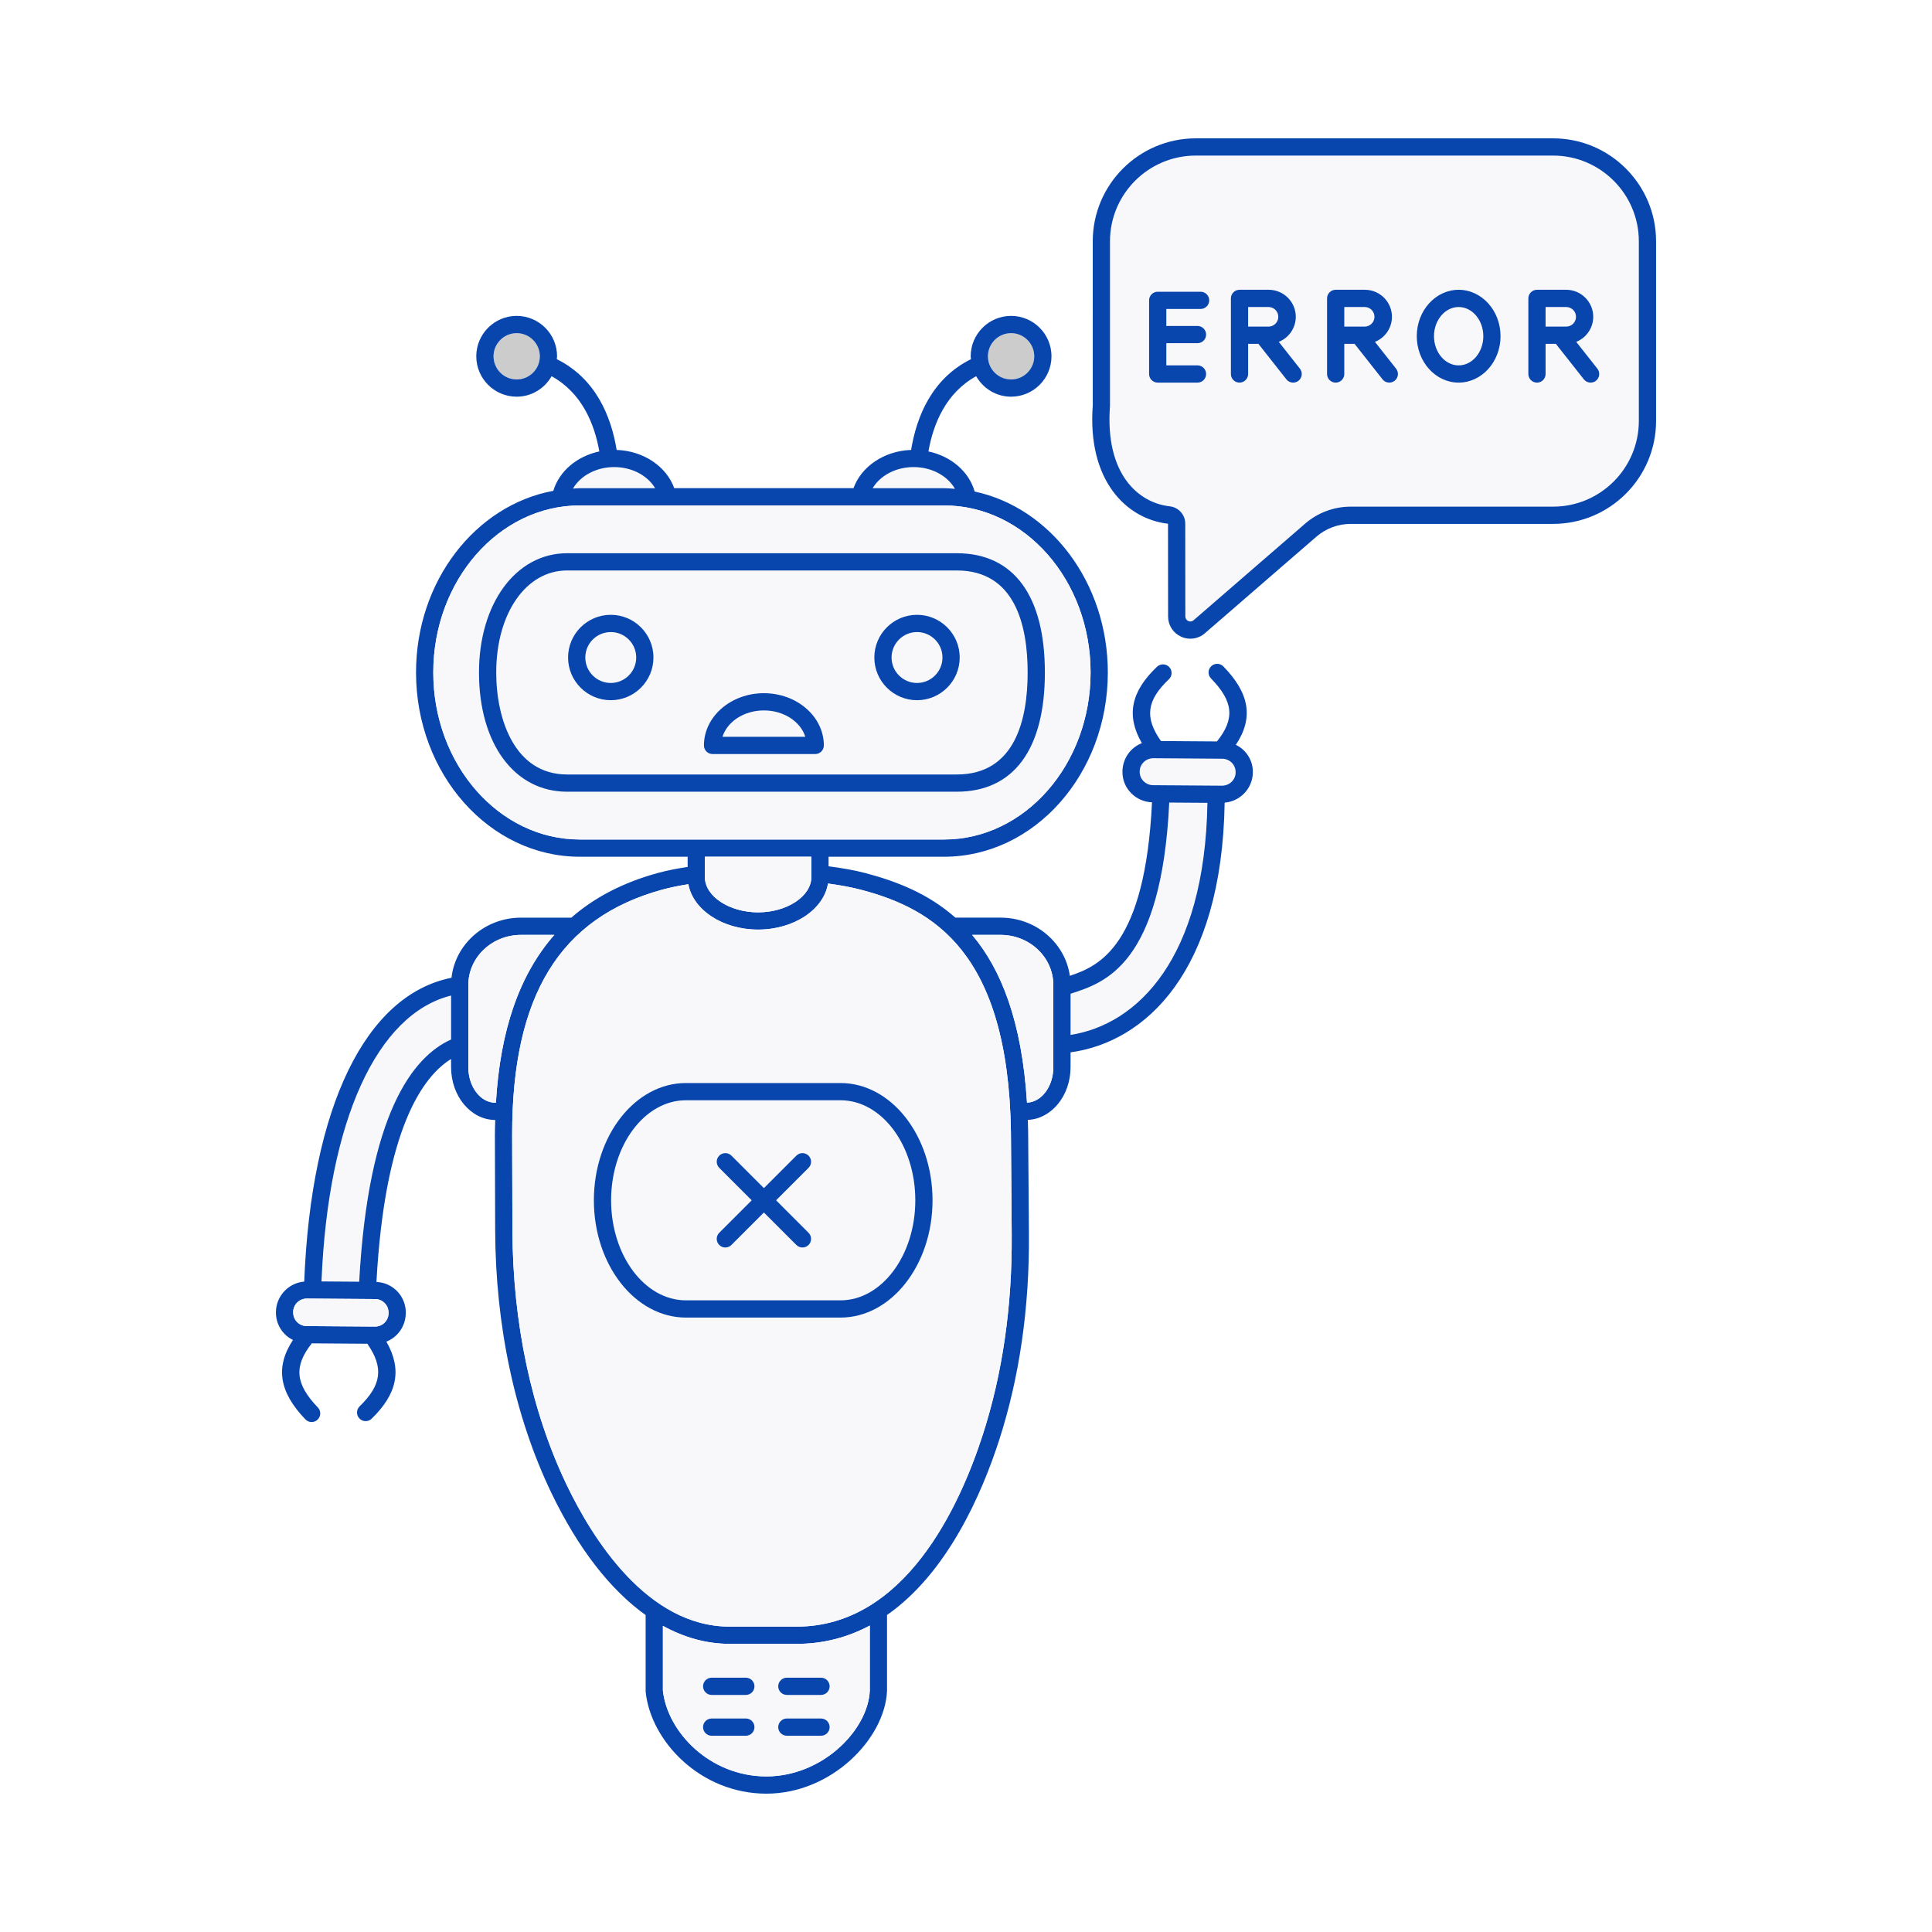
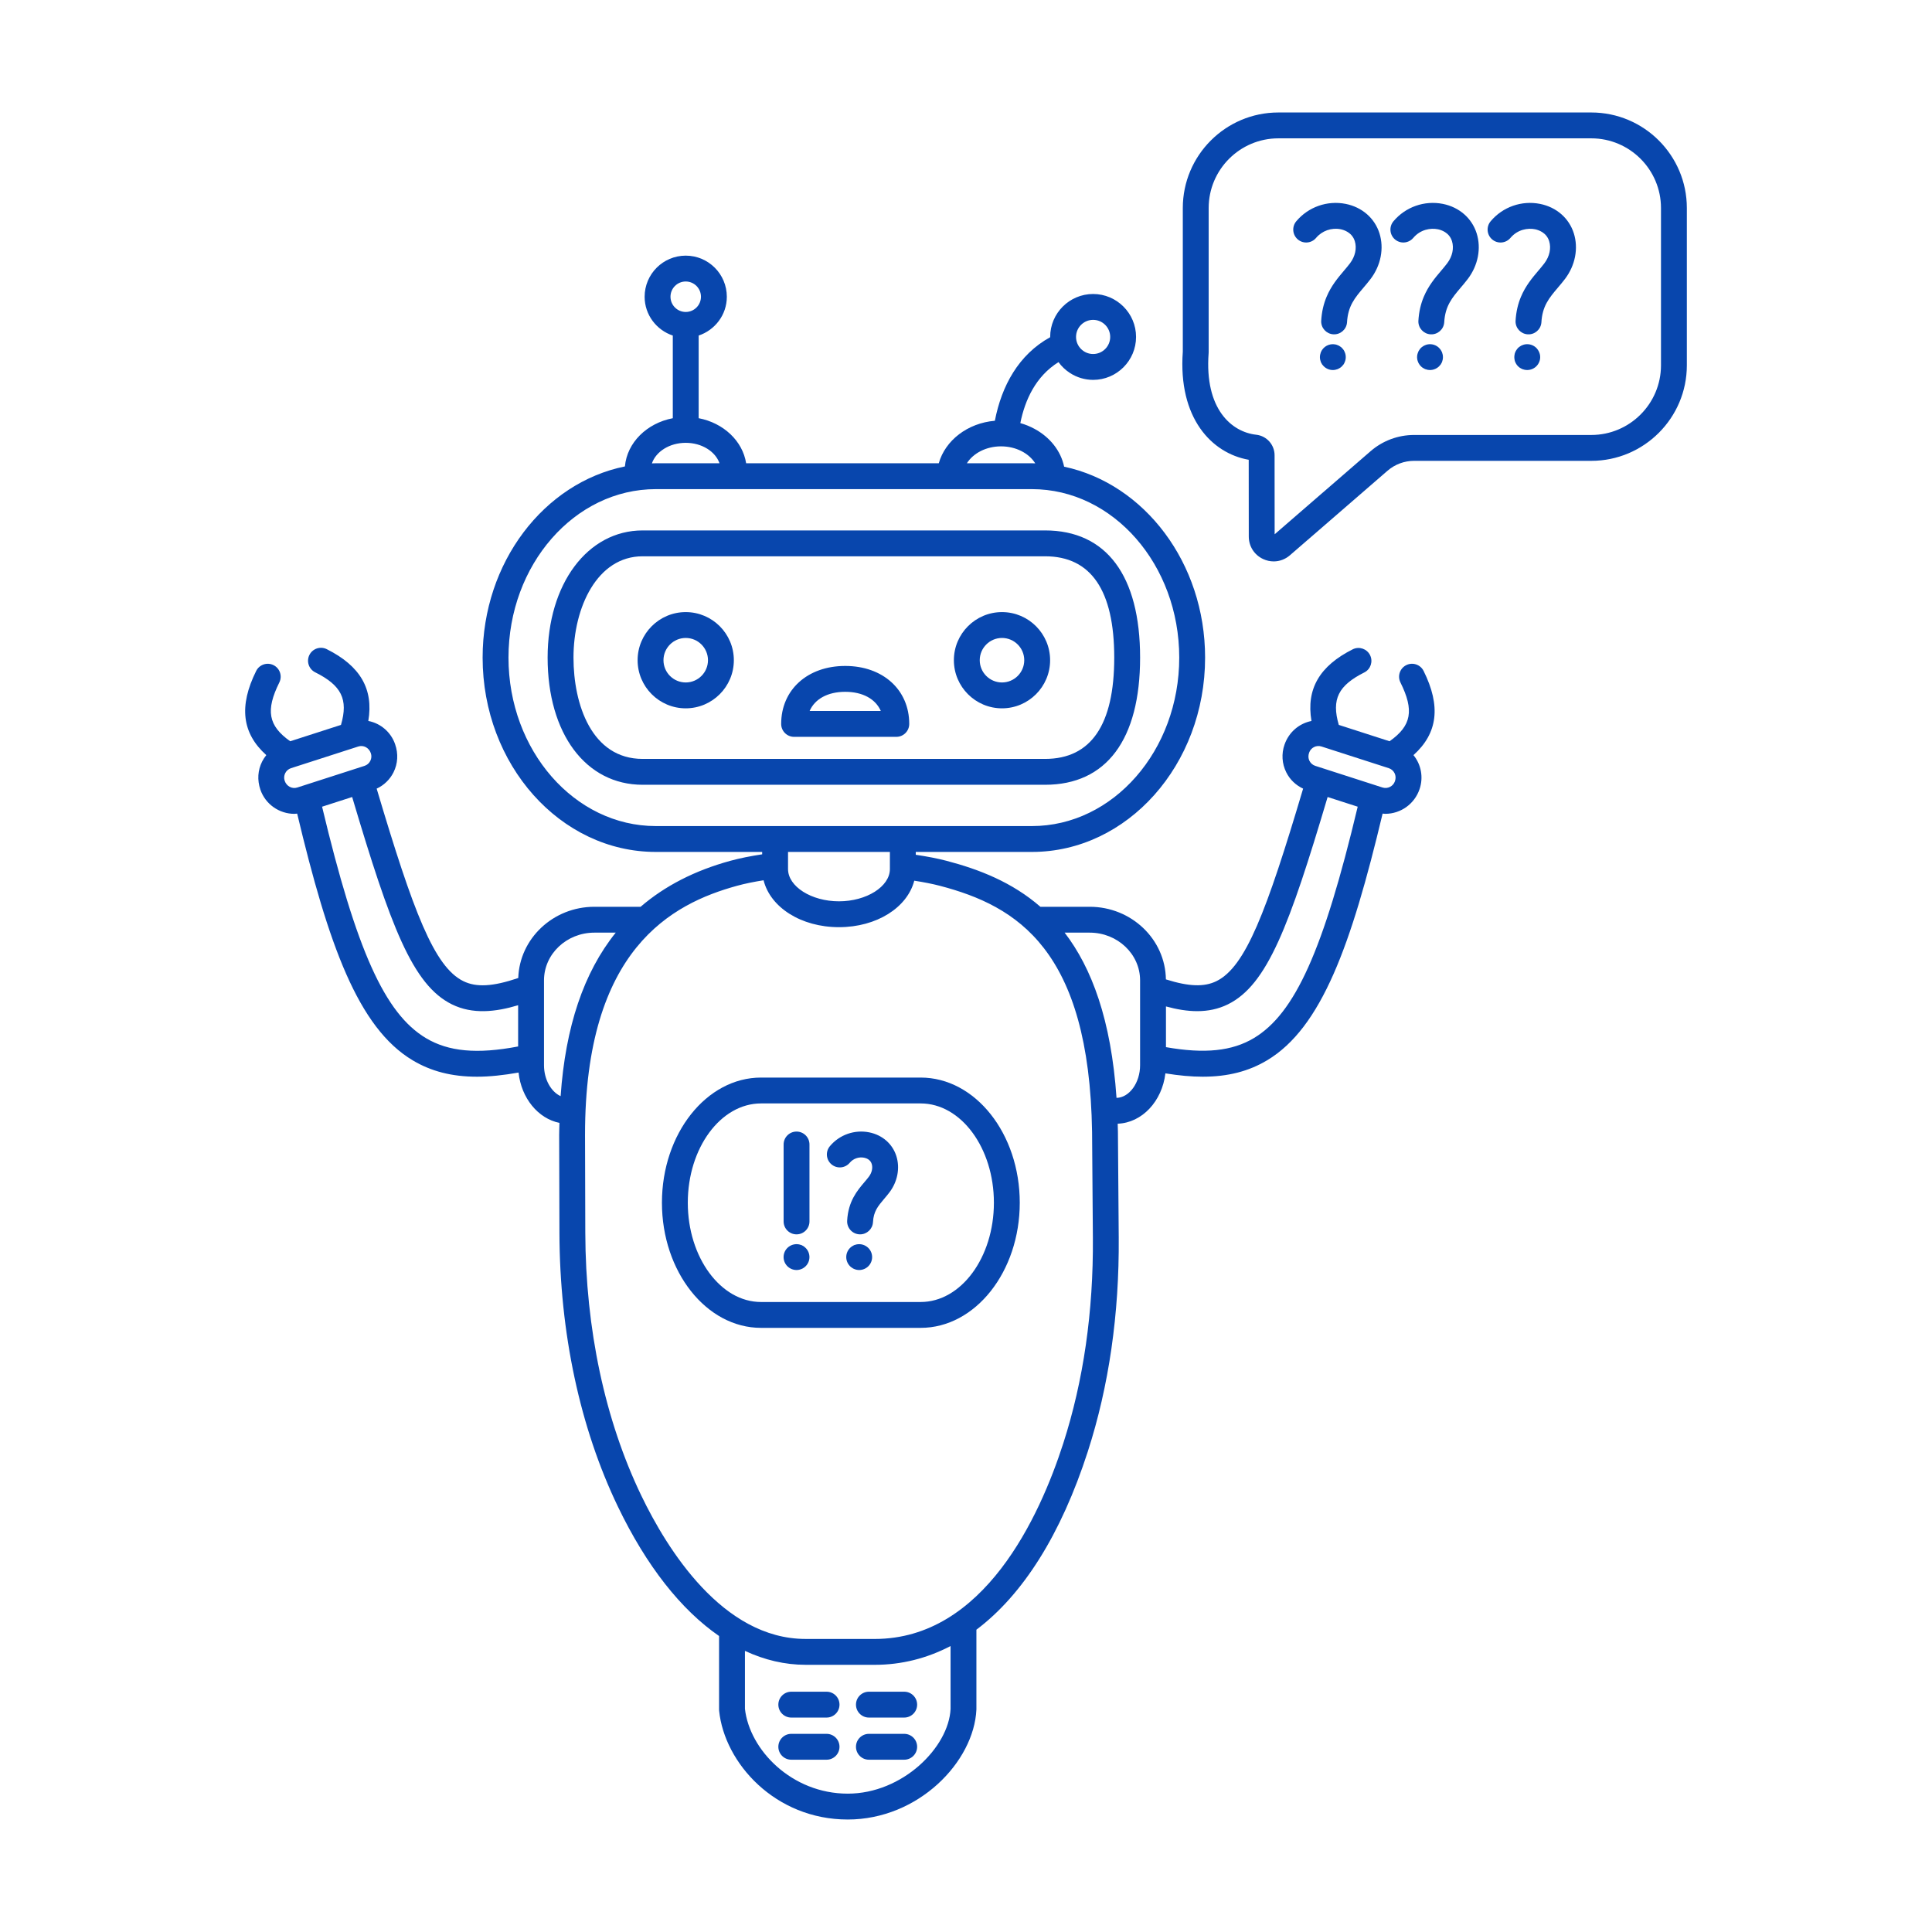
<svg xmlns="http://www.w3.org/2000/svg" viewBox="0 0 300 300">
-   <path fill="#f8f8fa" d="M49.921 198.981l5.854.043c1.408-26.08 8.321-34.939 14.269-37.613v-6.823c-11.529 2.875-19.109 19.462-20.123 44.393zM181.56 124.619c-1.2 25.113-9.946 27.953-15.208 29.649l-.115.038v6.394c10.337-1.609 20.848-11.814 21.251-36.039l-5.928-.042z" />
-   <path fill="#f8f8fa" d="M135.504 75.807h11.086c.571 0 1.13.055 1.692.096-1.126-1.985-3.572-3.374-6.421-3.374-2.802 0-5.207 1.346-6.357 3.278z" />
-   <circle cx="157.001" cy="55.327" r="3.595" fill="#ccc" />
-   <path fill="#f8f8fa" d="M88.974 75.867c.355-.017.703-.06 1.062-.06h11.692c-1.151-1.932-3.556-3.278-6.357-3.278-2.831 0-5.262 1.373-6.397 3.338z" />
-   <circle cx="80.231" cy="55.327" r="3.595" fill="#ccc" />
-   <path fill="#f8f8fa" d="M189.768 117.813l-10.665-.077h-.016c-1.133 0-2.081.892-2.117 1.996-.018.616.184 1.139.569 1.539.4.416.944.648 1.531.652l10.665.077h.016c1.143 0 2.09-.899 2.117-2.013.014-.613-.19-1.132-.574-1.527a2.125 2.125 0 00-1.526-.647z" />
-   <path fill="#0846ad" d="M191.901 115.656c2.781-4.169 2.144-7.996-1.961-12.199a1.339 1.339 0 00-1.914 1.872c3.497 3.58 3.773 6.283.94 9.801l-8.694-.063c-2.579-3.664-2.207-6.327 1.236-9.595a1.34 1.34 0 00.05-1.893 1.34 1.34 0 00-1.893-.05c-4.063 3.857-4.829 7.587-2.356 11.867-1.725.676-2.952 2.311-3.014 4.318a4.664 4.664 0 001.314 3.412 4.77 4.77 0 003.275 1.457c-1.079 22.207-8.128 25.412-12.758 26.943-.724-5.094-5.262-9.035-10.748-9.035h-7.031c-4.204-3.726-9.14-5.656-14.025-6.934-1.6-.419-3.536-.765-5.661-1.037v-1.486h17.929c14.024 0 25.433-12.836 25.433-28.614 0-13.949-8.922-25.581-20.68-28.095-.859-3.066-3.64-5.48-7.176-6.226.757-4.306 2.712-9.084 7.41-11.681 1.082 1.89 3.095 3.18 5.424 3.18 3.459 0 6.273-2.813 6.273-6.273s-2.813-6.273-6.273-6.273a6.28 6.28 0 00-6.273 6.273c0 .153.034.297.045.447-6.082 3.012-8.452 8.929-9.297 14.094-4.207.143-7.742 2.594-8.944 5.938h-27.834c-1.202-3.345-4.736-5.795-8.944-5.938-.844-5.165-3.215-11.082-9.297-14.094.011-.151.045-.294.045-.447a6.28 6.28 0 00-6.273-6.273c-3.459 0-6.273 2.813-6.273 6.273s2.813 6.273 6.273 6.273c2.33 0 4.343-1.291 5.424-3.18 4.697 2.597 6.652 7.375 7.41 11.681-3.493.737-6.249 3.102-7.143 6.116-12.07 2.223-21.319 14.006-21.319 28.205 0 15.778 11.409 28.614 25.433 28.614h16.741v1.585c-1.667.249-3.243.557-4.649.943-5.32 1.46-9.786 3.762-13.41 6.93h-7.814c-5.594 0-10.211 4.094-10.794 9.333-13.345 2.673-21.796 20.015-22.868 47.178a4.808 4.808 0 00-4.395 4.7 4.747 4.747 0 001.349 3.436c.38.392.824.692 1.298.929-2.777 4.216-2.15 8.085 1.931 12.333.263.275.613.412.965.412a1.338 1.338 0 00.965-2.266c-3.492-3.635-3.766-6.381-.938-9.953l8.629.064c2.577 3.722 2.207 6.427-1.232 9.746a1.34 1.34 0 001.86 1.927c4.042-3.902 4.798-7.674 2.326-12.002 1.723-.68 2.95-2.331 3.014-4.359a4.747 4.747 0 00-1.335-3.463 4.73 4.73 0 00-3.223-1.444c1.299-23.776 7.193-31.908 11.589-34.622v1.272c0 4.512 3.075 8.184 6.857 8.198-.02.766-.053 1.516-.053 2.305l.041 14.701c.041 14.961 3.062 29.107 8.734 40.906 4.154 8.637 9.146 15.046 14.633 18.961v11.798c0 .046.003.09.007.136.779 7.631 8.493 15.801 18.734 15.801 10.144 0 18.402-8.534 18.741-15.937v-11.807c9.378-6.541 14.726-18.83 17.42-27.181 3.149-9.763 4.701-20.518 4.615-31.962l-.122-15.917c-.01-.62-.032-1.216-.052-1.818 3.68-.154 6.638-3.761 6.638-8.185v-2.306c11.595-1.575 23.511-12.504 23.927-38.769 2.396-.209 4.324-2.172 4.382-4.656a4.674 4.674 0 00-1.331-3.385 4.755 4.755 0 00-1.313-.94zm-2.15 6.345h-.016l-10.665-.077a2.13 2.13 0 01-1.531-.652c-.384-.4-.587-.923-.569-1.539.035-1.105.983-1.996 2.117-1.996h.016l10.665.077a2.126 2.126 0 011.526.647c.384.395.588.914.574 1.527-.026 1.113-.974 2.013-2.117 2.013zm-54.689 140.518c-.282 6.16-7.362 13.321-16.065 13.321-8.766 0-15.365-6.879-16.063-13.33v-10.05c3.323 1.83 6.796 2.796 10.358 2.796h10.112l.301.001c4.268 0 8.033-1.068 11.356-2.842l.001 10.104zm-11.363-9.938c-.094 0-.193.003-.286-.001h-10.12c-12.803 0-21.319-13.732-25.255-21.919-5.501-11.441-8.431-25.187-8.47-39.753l-.041-14.699c-.013-21.604 7.394-33.699 23.31-38.066 1.233-.338 2.604-.613 4.051-.841.721 3.971 5.297 7.044 10.831 7.044 5.584 0 10.196-3.128 10.854-7.151 1.9.254 3.625.574 5.072.953 11.294 2.953 22.899 9.732 23.331 37.597l.122 15.906c.085 11.158-1.425 21.629-4.487 31.12-3.601 11.161-12.132 29.811-28.912 29.81zm-50.978-86.869v-12.765c0-4.288 3.67-7.777 8.181-7.777h5.172c-5.406 6.143-8.409 14.79-9.069 26.065h-.082c-2.316-.001-4.202-2.478-4.202-5.523zm17.315-87.228h56.553c12.548 0 22.756 11.635 22.756 25.936s-10.208 25.936-22.756 25.936H90.036c-12.548 0-22.756-11.635-22.756-25.936s10.208-25.936 22.756-25.936zm5.335-5.955c2.801 0 5.206 1.346 6.357 3.278H90.036c-.358 0-.707.044-1.062.06 1.135-1.965 3.566-3.338 6.397-3.338zm52.91 3.374c-.562-.042-1.121-.096-1.692-.096h-11.086c1.151-1.932 3.556-3.278 6.357-3.278 2.85 0 5.296 1.389 6.421 3.374zm-22.298 57.132v3.176c0 2.96-3.785 5.459-8.265 5.459-4.479 0-8.264-2.5-8.264-5.459v-3.176h16.529zm24.971 12.134h4.423c4.512 0 8.183 3.489 8.183 7.777v12.765c0 2.993-1.825 5.425-4.087 5.507-.791-12.669-4.041-20.749-8.519-26.049zm2.452-89.842a3.6 3.6 0 013.595-3.595c1.982 0 3.595 1.613 3.595 3.595s-1.613 3.595-3.595 3.595a3.6 3.6 0 01-3.595-3.595zm-73.175 3.595c-1.982 0-3.595-1.613-3.595-3.595s1.613-3.595 3.595-3.595c1.982 0 3.595 1.613 3.595 3.595s-1.613 3.595-3.595 3.595zM58.235 205.988h-.014l-10.614-.078a2.08 2.08 0 01-1.49-.637c-.395-.407-.605-.943-.591-1.578a2.11 2.11 0 012.1-2.054h.014l10.614.078c.57.004 1.102.233 1.497.643.396.411.604.952.584 1.591a2.09 2.09 0 01-2.1 2.035zm-2.46-6.964l-5.854-.043c1.014-24.931 8.594-41.517 20.123-44.392v6.823c-5.948 2.673-12.861 11.532-14.269 37.612zm110.462-38.323v-6.394l.115-.038c5.262-1.696 14.008-4.536 15.208-29.649l5.928.043c-.403 24.224-10.914 34.429-21.251 36.038z" />
-   <path fill="#f8f8fa" d="M241.166 24.16H185.67c-7.339 0-13.311 5.972-13.311 13.313V63.03c-.801 10.697 4.5 15.068 9.282 15.593a2.708 2.708 0 012.406 2.7l.013 14.399c0 .451.316.643.452.706.135.06.489.173.828-.119l17.321-15.001a10.8 10.8 0 017.073-2.637h31.433c7.339 0 13.311-5.972 13.311-13.313V37.473c0-7.341-5.972-13.313-13.312-13.313zm-54.737 23.817h-5.322v2.637h4.84a1.338 1.338 0 110 2.678h-4.84v3.444h4.84a1.338 1.338 0 110 2.678h-6.179c-.74 0-1.339-.599-1.339-1.339V46.639c0-.74.599-1.339 1.339-1.339h6.661a1.338 1.338 0 110 2.677zm15.201 11.148a1.336 1.336 0 01-1.88-.222l-4.347-5.512h-1.592v4.683a1.338 1.338 0 11-2.678 0V46.335c0-.74.599-1.339 1.339-1.339h4.542a4.202 4.202 0 014.197 4.197 4.199 4.199 0 01-2.64 3.891l3.282 4.161a1.34 1.34 0 01-.223 1.88zm14.931 0a1.336 1.336 0 01-1.88-.222l-4.347-5.512h-1.592v4.683a1.338 1.338 0 11-2.678 0V46.335c0-.74.599-1.339 1.339-1.339h4.542a4.202 4.202 0 014.197 4.197 4.199 4.199 0 01-2.64 3.891l3.282 4.161a1.34 1.34 0 01-.223 1.88zm9.938.288c-3.587 0-6.505-3.233-6.505-7.207s2.918-7.207 6.505-7.207c3.587 0 6.505 3.233 6.505 7.207s-2.917 7.207-6.505 7.207zm21.318-.288a1.336 1.336 0 01-1.88-.222l-4.347-5.512h-1.592v4.683a1.338 1.338 0 11-2.678 0V46.335c0-.74.599-1.339 1.339-1.339h4.54a4.202 4.202 0 014.198 4.197 4.199 4.199 0 01-2.64 3.891l3.282 4.161a1.339 1.339 0 01-.222 1.88z" />
-   <ellipse cx="226.499" cy="52.205" fill="#f8f8fa" rx="3.828" ry="4.53" />
-   <path fill="#f8f8fa" d="M213.464 49.193a1.52 1.52 0 00-1.519-1.519h-3.203v3.04h3.203c.838 0 1.519-.683 1.519-1.521zM198.533 49.193a1.52 1.52 0 00-1.519-1.519h-3.203v3.04h3.203c.837 0 1.519-.683 1.519-1.521zM244.72 49.193c0-.838-.682-1.519-1.52-1.519h-3.202v3.04h3.202c.837 0 1.52-.683 1.52-1.521z" />
-   <path fill="#0846ad" d="M241.166 21.483H185.67c-8.817 0-15.989 7.173-15.989 15.99l.004 25.457c-.88 11.699 5.224 17.649 11.684 18.397l.013 14.397c0 1.369.773 2.572 2.017 3.14a3.418 3.418 0 003.692-.53l17.321-15.001a8.128 8.128 0 015.321-1.983h31.433c8.817 0 15.989-7.173 15.989-15.99V37.473c0-8.817-7.172-15.99-15.989-15.99zm13.312 43.875c0 7.341-5.972 13.313-13.311 13.313h-31.433c-2.598 0-5.11.936-7.073 2.637L185.34 96.309a.759.759 0 01-.828.119.753.753 0 01-.452-.706l-.013-14.399a2.708 2.708 0 00-2.406-2.7c-4.782-.524-10.084-4.896-9.282-15.593V37.473c0-7.341 5.972-13.313 13.311-13.313h55.496c7.339 0 13.311 5.972 13.311 13.313v27.885z" />
-   <path fill="#f8f8fa" d="M123.405 255.257h-10.112c-3.562 0-7.035-.966-10.358-2.796v10.05c.698 6.45 7.298 13.33 16.063 13.33 8.703 0 15.782-7.16 16.065-13.321l-.001-10.103a23.776 23.776 0 01-11.356 2.842l-.301-.002zm-7.591 14.269h-5.305a1.338 1.338 0 110-2.678h5.305a1.338 1.338 0 110 2.678zm0-6.337h-5.305a1.338 1.338 0 110-2.678h5.305a1.338 1.338 0 110 2.678zm11.672 6.337h-5.305a1.338 1.338 0 110-2.678h5.305a1.338 1.338 0 110 2.678zm1.339-7.676c0 .74-.599 1.339-1.339 1.339h-5.305a1.338 1.338 0 110-2.678h5.305c.74 0 1.339.599 1.339 1.339z" />
-   <path fill="#0846ad" d="M115.814 266.848h-5.305a1.338 1.338 0 100 2.678h5.305a1.338 1.338 0 100-2.678zM127.486 266.848h-5.305a1.338 1.338 0 100 2.678h5.305a1.338 1.338 0 100-2.678zM115.814 260.511h-5.305a1.338 1.338 0 100 2.678h5.305a1.338 1.338 0 100-2.678zM120.842 261.85c0 .74.599 1.339 1.339 1.339h5.305a1.338 1.338 0 100-2.678h-5.305c-.74 0-1.339.599-1.339 1.339z" />
-   <path fill="#f8f8fa" d="M58.253 201.72l-10.614-.078h-.014a2.111 2.111 0 00-2.1 2.054c-.014.635.196 1.171.591 1.578.395.407.924.633 1.49.637l10.614.078h.014c1.143 0 2.063-.89 2.1-2.034.02-.639-.188-1.181-.584-1.591a2.081 2.081 0 00-1.497-.644zM86.074 145.169h-5.172c-4.512 0-8.181 3.489-8.181 7.777v12.765c0 3.045 1.885 5.522 4.202 5.522h.082c.661-11.273 3.663-19.921 9.069-26.064zM163.56 165.712v-12.765c0-4.288-3.671-7.777-8.183-7.777h-4.423c4.478 5.3 7.728 13.379 8.518 26.049 2.263-.082 4.088-2.514 4.088-5.507z" />
-   <path fill="#f8f8fa" d="M152.609 222.772c3.062-9.491 4.572-19.962 4.487-31.12l-.122-15.906c-.431-27.865-12.037-34.643-23.331-37.597-1.447-.379-3.172-.699-5.072-.953-.658 4.023-5.27 7.151-10.854 7.151-5.534 0-10.109-3.074-10.831-7.044-1.447.228-2.817.503-4.051.841-15.916 4.367-23.323 16.462-23.31 38.066l.041 14.699c.039 14.565 2.969 28.312 8.47 39.753 3.936 8.187 12.452 21.919 25.255 21.919h10.12c.093.004.192.001.286.001 16.782 0 25.313-18.65 28.912-29.81zm-60.394-36.39c0-10.042 6.413-18.211 14.296-18.211h23.998c7.883 0 14.296 8.17 14.296 18.211s-6.413 18.211-14.296 18.211h-23.998c-7.883.001-14.296-8.169-14.296-18.211z" />
-   <path fill="#f8f8fa" d="M109.454 136.21c0 2.96 3.785 5.459 8.264 5.459 4.48 0 8.265-2.5 8.265-5.459v-3.176h-16.529v3.176zM106.511 201.916h23.998c6.406 0 11.618-6.968 11.618-15.534s-5.212-15.534-11.618-15.534h-23.998c-6.406 0-11.618 6.968-11.618 15.534s5.212 15.534 11.618 15.534zm5.171-20.575a1.338 1.338 0 111.893-1.893l5.041 5.042 5.041-5.042a1.338 1.338 0 111.893 1.893l-5.041 5.042 5.041 5.042a1.338 1.338 0 11-1.894 1.893l-5.041-5.042-5.041 5.042a1.337 1.337 0 11-1.894-1.893l5.041-5.042-5.039-5.042z" />
-   <path fill="#0846ad" d="M130.509 204.594c7.883 0 14.296-8.17 14.296-18.211s-6.413-18.211-14.296-18.211h-23.998c-7.883 0-14.296 8.17-14.296 18.211s6.413 18.211 14.296 18.211h23.998zm-23.998-33.746h23.998c6.406 0 11.618 6.968 11.618 15.534s-5.212 15.534-11.618 15.534h-23.998c-6.406 0-11.618-6.968-11.618-15.534s5.212-15.534 11.618-15.534z" />
-   <path fill="#f8f8fa" d="M88.053 120.259h60.52c9.09 0 10.999-8.613 10.999-15.839s-1.909-15.839-10.999-15.839h-60.52c-6.373 0-10.999 6.661-10.999 15.839 0 7.307 2.88 15.839 10.999 15.839zm38.535-3.171h-15.943c-.74 0-1.339-.599-1.339-1.339 0-4.472 4.176-8.111 9.31-8.111s9.311 3.638 9.311 8.111c0 .74-.599 1.339-1.339 1.339zm15.805-21.619c3.655 0 6.63 2.974 6.63 6.63s-2.974 6.63-6.63 6.63c-3.655 0-6.628-2.974-6.628-6.63s2.972-6.63 6.628-6.63zm-47.554 0c3.655 0 6.63 2.974 6.63 6.63s-2.974 6.63-6.63 6.63-6.63-2.974-6.63-6.63 2.975-6.63 6.63-6.63z" />
-   <path fill="#f8f8fa" d="M90.036 130.357h56.553c12.548 0 22.756-11.635 22.756-25.936s-10.208-25.936-22.756-25.936H90.036c-12.548 0-22.756 11.635-22.756 25.936s10.208 25.936 22.756 25.936zm-1.983-44.452h60.52c8.819 0 13.676 6.576 13.676 18.516s-4.857 18.516-13.676 18.516h-60.52c-8.18 0-13.676-7.441-13.676-18.516-.001-10.73 5.75-18.516 13.676-18.516z" />
-   <circle cx="94.839" cy="102.099" r="3.952" fill="#f8f8fa" />
-   <path fill="#0846ad" d="M94.839 108.728c3.655 0 6.63-2.974 6.63-6.63s-2.974-6.63-6.63-6.63-6.63 2.974-6.63 6.63 2.975 6.63 6.63 6.63zm3.952-6.629a3.957 3.957 0 01-3.952 3.952c-2.179 0-3.952-1.773-3.952-3.952s1.773-3.952 3.952-3.952a3.956 3.956 0 013.952 3.952z" />
-   <circle cx="142.393" cy="102.099" r="3.952" fill="#f8f8fa" />
-   <path fill="#0846ad" d="M142.393 108.728c3.655 0 6.63-2.974 6.63-6.63s-2.974-6.63-6.63-6.63c-3.655 0-6.628 2.974-6.628 6.63s2.972 6.63 6.628 6.63zm0-10.581c2.179 0 3.952 1.773 3.952 3.952s-1.773 3.952-3.952 3.952c-2.178 0-3.951-1.773-3.951-3.952s1.772-3.952 3.951-3.952z" />
-   <path fill="#f8f8fa" d="M118.616 110.315c-3.093 0-5.699 1.744-6.428 4.095h12.858c-.73-2.351-3.336-4.095-6.43-4.095z" />
-   <path fill="#0846ad" d="M118.616 107.638c-5.134 0-9.31 3.638-9.31 8.111 0 .74.599 1.339 1.339 1.339h15.943c.74 0 1.339-.599 1.339-1.339 0-4.473-4.177-8.111-9.311-8.111zm-6.428 6.772c.729-2.351 3.335-4.095 6.428-4.095 3.094 0 5.7 1.744 6.43 4.095h-12.858z" />
-   <path fill="#0846ad" d="M88.053 122.937h60.52c8.819 0 13.676-6.576 13.676-18.516s-4.857-18.516-13.676-18.516h-60.52c-7.925 0-13.676 7.787-13.676 18.516-.001 11.074 5.496 18.516 13.676 18.516zm0-34.355h60.52c9.09 0 10.999 8.613 10.999 15.839s-1.909 15.839-10.999 15.839h-60.52c-8.119 0-10.999-8.532-10.999-15.839 0-9.178 4.625-15.839 10.999-15.839z" />
-   <path fill="#0846ad" d="M111.682 193.318a1.337 1.337 0 001.894 0l5.041-5.042 5.041 5.042a1.337 1.337 0 101.894-1.893l-5.041-5.042 5.041-5.042a1.338 1.338 0 10-1.893-1.893l-5.041 5.042-5.041-5.042a1.338 1.338 0 10-1.893 1.893l5.041 5.042-5.041 5.042a1.336 1.336 0 00-.002 1.893zM226.499 44.998c-3.587 0-6.505 3.233-6.505 7.207s2.918 7.207 6.505 7.207c3.587 0 6.505-3.233 6.505-7.207s-2.917-7.207-6.505-7.207zm0 11.737c-2.11 0-3.828-2.032-3.828-4.53s1.718-4.53 3.828-4.53 3.828 2.032 3.828 4.53-1.718 4.53-3.828 4.53zM186.429 45.3h-6.661c-.74 0-1.339.599-1.339 1.339v11.435c0 .74.599 1.339 1.339 1.339h6.179a1.338 1.338 0 100-2.678h-4.84v-3.444h4.84a1.338 1.338 0 100-2.678h-4.84v-2.637h5.322a1.338 1.338 0 100-2.676zM198.57 53.084a4.198 4.198 0 002.64-3.891 4.202 4.202 0 00-4.197-4.197h-4.542c-.74 0-1.339.599-1.339 1.339v11.739a1.338 1.338 0 102.678 0v-4.683h1.592l4.347 5.512a1.336 1.336 0 001.88.222c.58-.458.68-1.3.222-1.88l-3.281-4.161zm-4.76-5.41h3.203a1.52 1.52 0 010 3.039h-3.203v-3.039zM213.502 53.084a4.198 4.198 0 002.64-3.891 4.202 4.202 0 00-4.197-4.197h-4.542c-.74 0-1.339.599-1.339 1.339v11.739a1.338 1.338 0 102.678 0v-4.683h1.592l4.347 5.512a1.336 1.336 0 001.88.222c.58-.458.68-1.3.222-1.88l-3.281-4.161zm-4.76-5.41h3.203a1.52 1.52 0 010 3.039h-3.203v-3.039zM244.758 53.084a4.198 4.198 0 002.64-3.891 4.202 4.202 0 00-4.198-4.197h-4.54c-.74 0-1.339.599-1.339 1.339v11.739a1.338 1.338 0 102.678 0v-4.683h1.592l4.347 5.512a1.336 1.336 0 001.88.222c.58-.458.68-1.3.222-1.88l-3.282-4.161zm-4.76-5.41h3.202c.838 0 1.52.681 1.52 1.519s-.682 1.52-1.52 1.52h-3.202v-3.039z" />
+   <g fill="#0846ad">
+     <path d="M198.502 17.466c-8.181 0-14.837 6.656-14.837 14.837v22.305c-.748 10.316 4.487 15.778 10.235 16.786l.01 11.916c0 1.529.864 2.874 2.255 3.509a3.872 3.872 0 001.615.356c.903 0 1.792-.324 2.513-.948l15.167-13.135a6.283 6.283 0 014.112-1.533h27.524c8.181 0 14.837-6.656 14.837-14.837V32.303c0-8.181-6.656-14.837-14.837-14.837h-48.594zm59.415 14.837v24.418c0 5.967-4.854 10.821-10.821 10.821h-27.524c-2.477 0-4.871.893-6.741 2.513l-14.904 12.908-.011-12.263a3.207 3.207 0 00-2.852-3.195c-3.816-.419-8.041-3.989-7.388-12.673.004-.05.006-.1.006-.15V32.303c0-5.967 4.854-10.821 10.821-10.821h48.594c5.966.001 10.82 4.855 10.82 10.821zM128.349 269.231h-5.479a2.008 2.008 0 100 4.016h5.479a2.008 2.008 0 100-4.016zM140.404 269.231h-5.48a2.008 2.008 0 100 4.016h5.48a2.008 2.008 0 100-4.016zM128.349 262.687h-5.479a2.008 2.008 0 100 4.016h5.479a2.008 2.008 0 100-4.016zM140.404 262.687h-5.48a2.008 2.008 0 100 4.016h5.48a2.008 2.008 0 100-4.016z" />
+     <path d="M64.081 164.646c2.843 1.7 6.059 2.545 9.993 2.545 1.951 0 4.103-.231 6.448-.645.423 3.968 3.024 7.141 6.348 7.815-.013.635-.044 1.248-.043 1.897l.042 15.183c.043 15.546 3.184 30.247 9.082 42.512 4.434 9.219 9.797 16.007 15.706 20.086v11.41c0 .068.003.136.01.204.828 8.118 8.698 16.88 19.969 16.88 10.988 0 19.61-8.971 19.98-17.084v-12.39c7.213-5.425 13.144-14.788 17.303-27.681 3.274-10.148 4.888-21.32 4.797-33.206l-.125-16.443c-.007-.424-.025-.826-.036-1.241 3.789-.137 6.895-3.491 7.408-7.818 2.097.342 4.022.52 5.796.52 3.934 0 7.151-.845 9.993-2.545 8.465-5.06 13.078-17.913 17.937-38.307.143.011.288.033.43.033a5.629 5.629 0 005.31-3.837 5.522 5.522 0 00-.946-5.28c3.785-3.404 4.282-7.617 1.574-13.069a2.007 2.007 0 00-2.692-.905 2.007 2.007 0 00-.906 2.691c2.142 4.314 1.74 6.715-1.689 9.131l-7.883-2.54c-1.165-3.991-.063-6.135 4.004-8.167a2.009 2.009 0 00-1.795-3.593c-5.201 2.598-7.292 6.189-6.452 11.151-1.868.373-3.491 1.684-4.183 3.669a5.513 5.513 0 00.271 4.308c.564 1.135 1.487 1.999 2.615 2.529-5.707 19.176-8.932 27.667-13.46 29.893-1.888.928-4.27.854-7.847-.274-.084-6.23-5.356-11.274-11.833-11.274h-7.655c-4.385-3.817-9.513-5.813-14.588-7.141-1.384-.362-3.004-.673-4.765-.934v-.441h18.037c14.828 0 26.891-13.537 26.891-30.176 0-14.721-9.444-27.006-21.889-29.645-.516-2.484-2.232-4.599-4.601-5.876-.686-.37-1.42-.675-2.202-.892.719-3.572 2.374-7.25 5.928-9.469a6.683 6.683 0 001.798 1.698 6.61 6.61 0 003.577 1.059c3.677 0 6.668-2.991 6.668-6.668s-2.991-6.668-6.668-6.668-6.668 2.991-6.668 6.668c0 .014.004.027.004.041-4.912 2.702-7.549 7.574-8.592 12.976-4.242.356-7.706 3.055-8.709 6.599H115.86c-.545-3.471-3.522-6.264-7.372-6.998V52.104c2.532-.847 4.374-3.214 4.374-6.027a6.39 6.39 0 00-6.382-6.382 6.39 6.39 0 00-6.382 6.382c0 2.814 1.842 5.181 4.374 6.028v12.834c-4.031.767-7.108 3.792-7.435 7.488-12.547 2.545-22.096 14.883-22.096 29.685 0 16.639 12.063 30.176 26.891 30.176h16.517v.371c-1.763.266-3.44.595-4.955 1.01-5.511 1.512-10.143 3.888-13.922 7.135h-7.176c-6.402 0-11.621 4.931-11.821 11.061-3.97 1.344-6.517 1.474-8.527.487-4.528-2.226-7.754-10.717-13.46-29.893a5.494 5.494 0 002.615-2.529c.673-1.352.769-2.882.247-4.376a5.506 5.506 0 00-4.159-3.605c.838-4.96-1.254-8.549-6.453-11.146a2.007 2.007 0 10-1.795 3.593c4.067 2.032 5.169 4.176 4.004 8.167l-7.883 2.54c-3.43-2.416-3.831-4.818-1.69-9.131a2.007 2.007 0 10-3.596-1.786c-2.708 5.452-2.212 9.664 1.574 13.069a5.572 5.572 0 00-.649.996c-.675 1.341-.78 2.862-.275 4.352.782 2.302 2.962 3.77 5.282 3.77.144 0 .29-.022.435-.034 4.858 20.393 9.471 33.247 17.936 38.307zm139.197-47.768a1.532 1.532 0 011.93-.96l10.433 3.361c.396.127.718.403.905.775.187.373.216.794.059 1.256a1.551 1.551 0 01-1.934.973l-10.433-3.361a1.533 1.533 0 01-.909-.782c-.186-.374-.212-.798-.051-1.262zm-22.229 39.4c3.296.903 6.596 1.162 9.612-.321 6.142-3.02 9.552-12.226 15.492-32.198l4.67 1.504c-5.321 22.308-9.746 32.12-16.128 35.935-3.367 2.014-7.619 2.465-13.645 1.403v-6.323zm-11.31-106.611c1.462 0 2.652 1.19 2.652 2.652s-1.19 2.652-2.652 2.652-2.652-1.19-2.652-2.652 1.19-2.652 2.652-2.652zm-38.102 228.85c-8.7 0-15.253-6.794-15.963-13.175v-8.994c3.041 1.413 6.192 2.162 9.416 2.162h10.439l.306.002c4.168 0 8.101-1.01 11.768-2.915l.001 9.759c-.274 5.962-7.457 13.161-15.967 13.161zm37.571-133.697c4.314 0 7.824 3.323 7.824 7.407v13.182c0 2.727-1.671 5.027-3.659 5.069-.832-12.135-3.86-20.185-8.056-25.658h3.891zM155.44 69.31c2.335 0 4.34 1.083 5.314 2.641-.173-.004-.344-.015-.517-.015h-10.101c.978-1.55 2.977-2.626 5.304-2.626zm-51.327-23.234c0-1.305 1.062-2.366 2.366-2.366s2.366 1.061 2.366 2.366c0 1.305-1.061 2.366-2.366 2.366s-2.366-1.061-2.366-2.366zm2.367 22.686c2.509 0 4.607 1.35 5.245 3.174h-9.893c-.203 0-.403.012-.605.017.631-1.832 2.735-3.191 5.253-3.191zm-4.648 59.51c-12.613 0-22.875-11.735-22.875-26.16s10.261-26.16 22.875-26.16h58.405c12.613 0 22.875 11.735 22.875 26.16s-10.261 26.16-22.875 26.16h-58.405zm36.351 4.016v2.654c0 2.717-3.622 5.013-7.909 5.013s-7.909-2.296-7.909-5.013v-2.654h15.818zm-23.726 5.254c1.252-.344 2.643-.623 4.111-.855 1.046 4.2 5.81 7.284 11.706 7.284 5.865 0 10.614-3.051 11.693-7.217 1.464.227 2.817.49 3.981.794 12.013 3.143 23.19 9.951 23.629 38.227l.125 16.427c.087 11.457-1.462 22.204-4.604 31.943-3.665 11.362-12.327 30.353-29.264 30.351-.097-.001-.201-.004-.294-.002h-10.451c-12.88 0-21.516-13.961-25.518-22.282-5.641-11.73-8.644-25.833-8.686-40.783l-.042-15.178c-.018-28.884 13.468-35.925 23.614-38.709zm-29.985 14.685c0-4.084 3.51-7.407 7.824-7.407h3.315c-4.981 6.196-7.81 14.633-8.558 25.389-1.476-.675-2.581-2.588-2.581-4.8v-13.182zm-40.265-30.984a1.53 1.53 0 01.082-1.188c.188-.372.509-.648.905-.775l10.433-3.361c.801-.259 1.651.162 1.954 1.028.138.395.111.82-.075 1.195a1.53 1.53 0 01-.909.782l-10.433 3.361c-.796.257-1.665-.179-1.957-1.042zm10.476 2.516c5.94 19.972 9.35 29.178 15.492 32.198 3.22 1.582 6.764 1.187 10.28.134v6.403c-6.396 1.222-10.819.794-14.314-1.295-6.382-3.815-10.808-13.627-16.128-35.935l4.67-1.505z" />
+     <path d="M118.175 206.19h24.783c8.486 0 15.39-8.717 15.39-19.433s-6.904-19.433-15.39-19.433h-24.783c-8.486 0-15.39 8.717-15.39 19.433s6.904 19.433 15.39 19.433zm0-34.85h24.783c6.271 0 11.374 6.916 11.374 15.417s-5.103 15.417-11.374 15.417h-24.783c-6.271 0-11.374-6.916-11.374-15.417s5.103-15.417 11.374-15.417zM106.48 95.046c-4.12 0-7.472 3.352-7.472 7.472 0 4.12 3.352 7.471 7.472 7.471s7.471-3.351 7.471-7.471-3.351-7.472-7.471-7.472zm0 10.927a3.46 3.46 0 01-3.456-3.455c0-1.905 1.551-3.456 3.456-3.456s3.455 1.551 3.455 3.456a3.459 3.459 0 01-3.455 3.455zM155.59 95.046c-4.12 0-7.472 3.352-7.472 7.472 0 4.12 3.352 7.471 7.472 7.471s7.471-3.351 7.471-7.471-3.351-7.472-7.471-7.472zm0 10.927a3.46 3.46 0 01-3.456-3.455c0-1.905 1.551-3.456 3.456-3.456s3.455 1.551 3.455 3.456a3.459 3.459 0 01-3.455 3.455zM131.243 103.408c-5.854 0-9.943 3.702-9.943 9.002 0 1.109.899 2.008 2.008 2.008h15.87a2.008 2.008 0 002.008-2.008c0-5.3-4.088-9.002-9.943-9.002zm-5.528 6.994c.81-1.857 2.804-2.977 5.529-2.977s4.719 1.12 5.529 2.977h-11.058z" />
+     <path d="M177.034 102.112c0-12.734-5.239-19.747-14.75-19.747h-62.5c-8.547 0-14.75 8.305-14.75 19.747 0 11.812 5.928 19.747 14.75 19.747h62.5c9.512 0 14.75-7.013 14.75-19.747zm-87.983 0c0-7.817 3.687-15.731 10.734-15.731h62.5c7.122 0 10.734 5.293 10.734 15.731 0 10.439-3.612 15.731-10.734 15.731h-62.5c-7.923 0-10.734-8.474-10.734-15.731zM208.964 31.661a7.991 7.991 0 00-7.676 2.694 2.007 2.007 0 103.07 2.588 3.975 3.975 0 013.815-1.345c.52.105 1.774.493 2.197 1.839.342 1.09.069 2.373-.731 3.433-.308.408-.638.796-.969 1.186-.914 1.079-1.966 2.323-2.684 4.044-.439 1.052-.754 2.282-.834 3.765a2.01 2.01 0 004.012.216c.138-2.558 1.211-3.825 2.57-5.428.381-.449.758-.896 1.112-1.364 1.58-2.094 2.087-4.731 1.358-7.055-.742-2.353-2.699-4.063-5.24-4.573zM208.812 54.688a1.669 1.669 0 00-.175-.348 2.79 2.79 0 00-.254-.308 1.358 1.358 0 00-.308-.241 1.25 1.25 0 00-.348-.187 1.749 1.749 0 00-.375-.121 2.014 2.014 0 00-2.249 1.205c-.041.12-.08.241-.107.375a1.895 1.895 0 000 .789c.027.121.067.254.107.375.054.12.12.227.187.348.08.107.161.201.255.295.375.375.897.589 1.418.589.134 0 .268-.014.388-.04.134-.027.254-.067.375-.107.12-.054.241-.121.348-.188a1.88 1.88 0 00.308-.254c.094-.094.175-.188.254-.295.067-.12.134-.227.175-.348.054-.121.093-.254.12-.375a2.013 2.013 0 000-.789 1.61 1.61 0 00-.119-.375zM224.054 31.661a7.995 7.995 0 00-7.676 2.694 2.01 2.01 0 00.241 2.83 2.004 2.004 0 001.875.385c.36-.109.694-.317.955-.626 1.122-1.331 2.705-1.566 3.815-1.345.52.105 1.774.492 2.197 1.839.342 1.09.069 2.373-.731 3.433-.308.408-.638.796-.969 1.186-.914 1.079-1.966 2.323-2.684 4.045-.439 1.052-.753 2.282-.833 3.765a2.01 2.01 0 004.012.216c.138-2.558 1.211-3.825 2.57-5.428.381-.449.758-.896 1.112-1.364 1.58-2.094 2.087-4.731 1.358-7.055-.742-2.355-2.701-4.065-5.242-4.575zM223.913 54.688a2.752 2.752 0 00-.188-.348 2.79 2.79 0 00-.254-.308 2.015 2.015 0 00-1.807-.549 1.767 1.767 0 00-.375.121c-.12.04-.241.107-.348.187a1.795 1.795 0 00-.308.241 1.667 1.667 0 00-.241.308 1.28 1.28 0 00-.188.348 1.895 1.895 0 00-.12 1.164c.027.121.067.254.12.375.041.12.107.227.188.348.067.107.147.201.241.295.093.093.201.188.308.254.107.067.227.134.348.188.12.04.241.08.375.107a2.003 2.003 0 001.807-.549c.094-.094.175-.188.254-.295.067-.12.134-.227.188-.348.041-.121.08-.254.107-.375a2.013 2.013 0 000-.789 3.052 3.052 0 00-.107-.375zM239.146 31.662a7.981 7.981 0 00-7.677 2.694 2.007 2.007 0 103.07 2.588c1.124-1.331 2.71-1.566 3.816-1.345.52.105 1.773.493 2.196 1.839.343 1.09.069 2.373-.731 3.433-.308.408-.638.796-.969 1.186-.914 1.079-1.966 2.323-2.684 4.045-.439 1.052-.753 2.282-.833 3.765a2.01 2.01 0 004.012.216c.138-2.558 1.211-3.825 2.57-5.428.381-.449.758-.896 1.112-1.364 1.58-2.093 2.087-4.731 1.357-7.055-.74-2.355-2.698-4.065-5.239-4.574zM239 54.688c-.054-.121-.107-.241-.188-.348-.067-.107-.16-.214-.241-.308a2.031 2.031 0 00-1.821-.549c-.12.027-.254.067-.375.121-.12.04-.241.107-.348.187a1.84 1.84 0 00-.309.241c-.08.093-.174.201-.241.308-.08.107-.134.227-.188.348-.054.12-.093.241-.107.375a2.013 2.013 0 000 .789c.014.121.054.254.107.375.054.12.107.227.188.348.067.107.147.201.241.295.094.093.201.188.309.254.107.067.227.134.348.188.12.04.254.08.375.107a2.03 2.03 0 001.821-.549c.08-.094.174-.188.241-.295.08-.12.134-.227.188-.348.054-.121.093-.254.12-.375a1.895 1.895 0 00-.12-1.164zM131.941 180.561a2.338 2.338 0 012.241-.792c.348.07.965.288 1.176.96.195.622.029 1.366-.445 1.994-.218.288-.451.562-.685.837-1.122 1.324-2.519 2.972-2.682 5.993a2.01 2.01 0 002.007 2.117 2.01 2.01 0 002.004-1.9c.09-1.672.78-2.486 1.735-3.613.284-.335.564-.667.826-1.015 1.254-1.66 1.655-3.761 1.071-5.617-.597-1.902-2.173-3.283-4.217-3.694a6.339 6.339 0 00-6.101 2.139 2.008 2.008 0 003.07 2.591zM133.013 193.232c-.12.027-.254.067-.375.107-.12.054-.227.12-.335.188a2.005 2.005 0 00-.308 3.092c.094.093.188.174.308.241.107.08.214.147.335.188.121.054.255.093.375.12.134.027.268.041.401.041.522 0 1.045-.214 1.419-.589a2.003 2.003 0 000-2.838 2.024 2.024 0 00-1.82-.55zM123.687 191.67a2.008 2.008 0 002.008-2.008v-11.945a2.008 2.008 0 10-4.016 0v11.945c0 1.11.899 2.008 2.008 2.008zM123.682 197.208c.134 0 .268-.014.402-.041.12-.027.254-.067.375-.12.121-.041.227-.107.348-.188.107-.067.201-.147.294-.241a2.003 2.003 0 000-2.838 2.552 2.552 0 00-.294-.254c-.121-.067-.227-.134-.348-.188a3.97 3.97 0 00-.375-.107 2.028 2.028 0 00-1.821.549 2.006 2.006 0 000 2.838c.375.376.898.59 1.419.59z" />
+   </g>
</svg>
